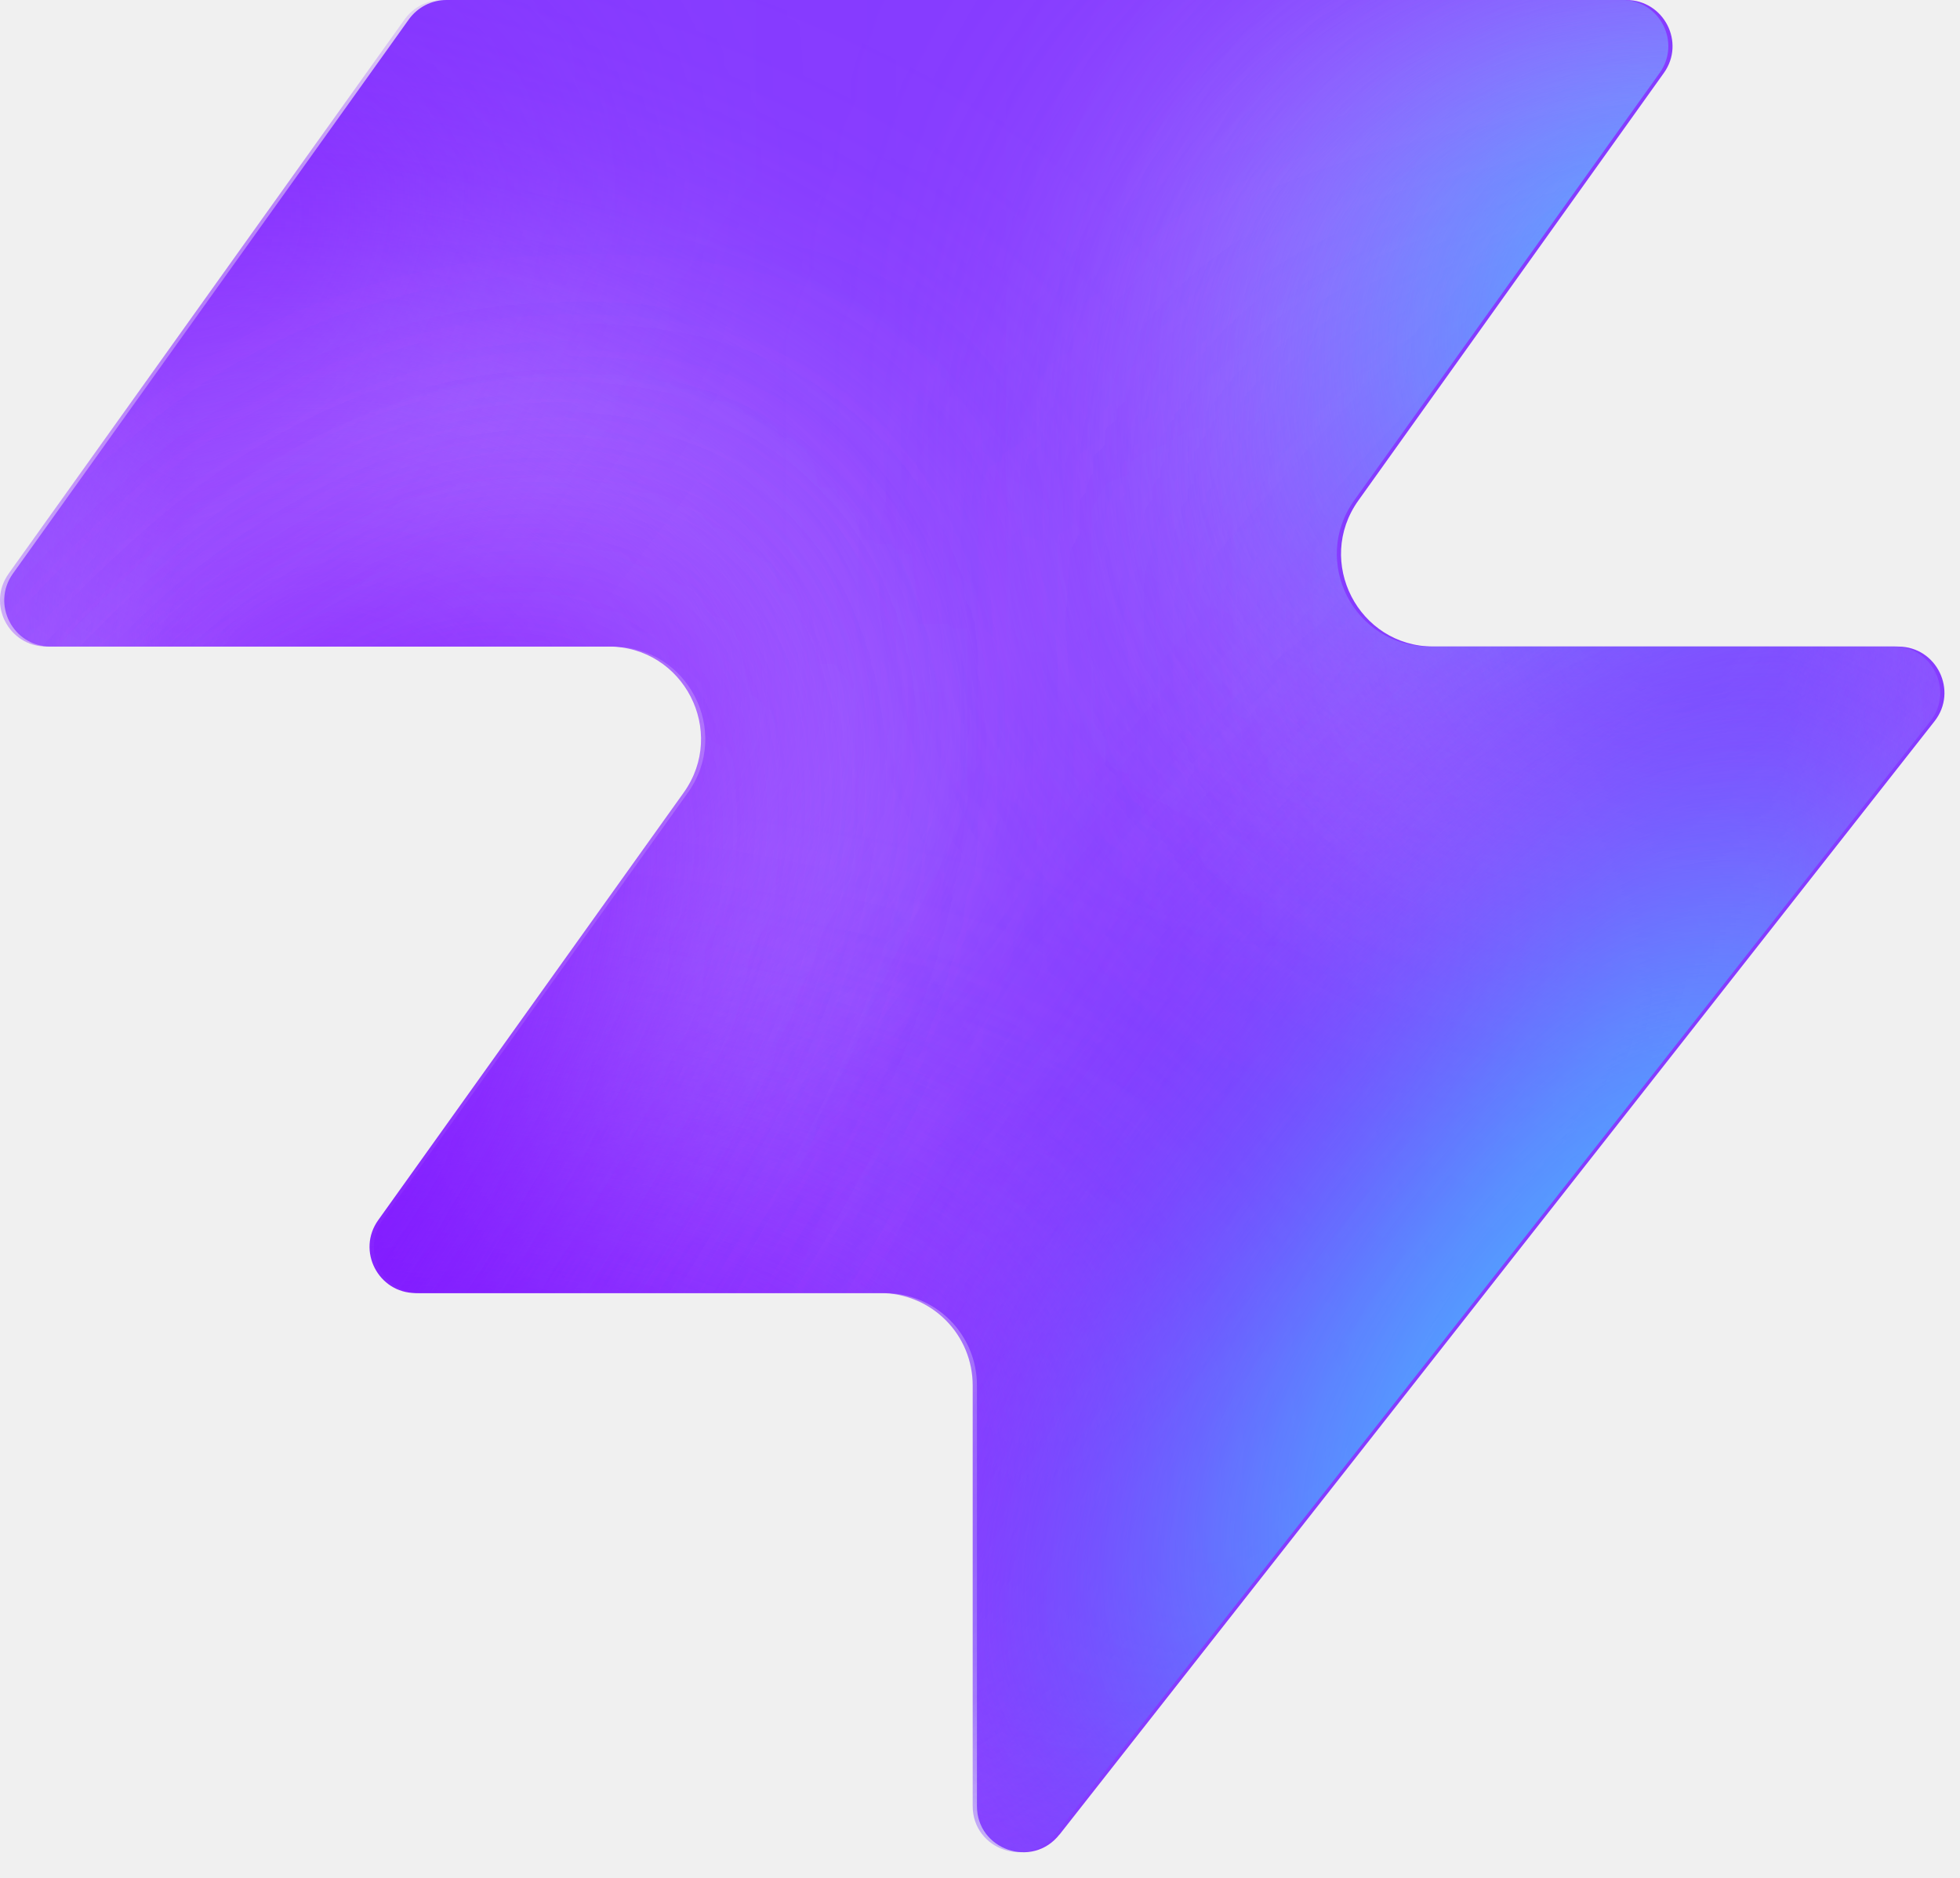
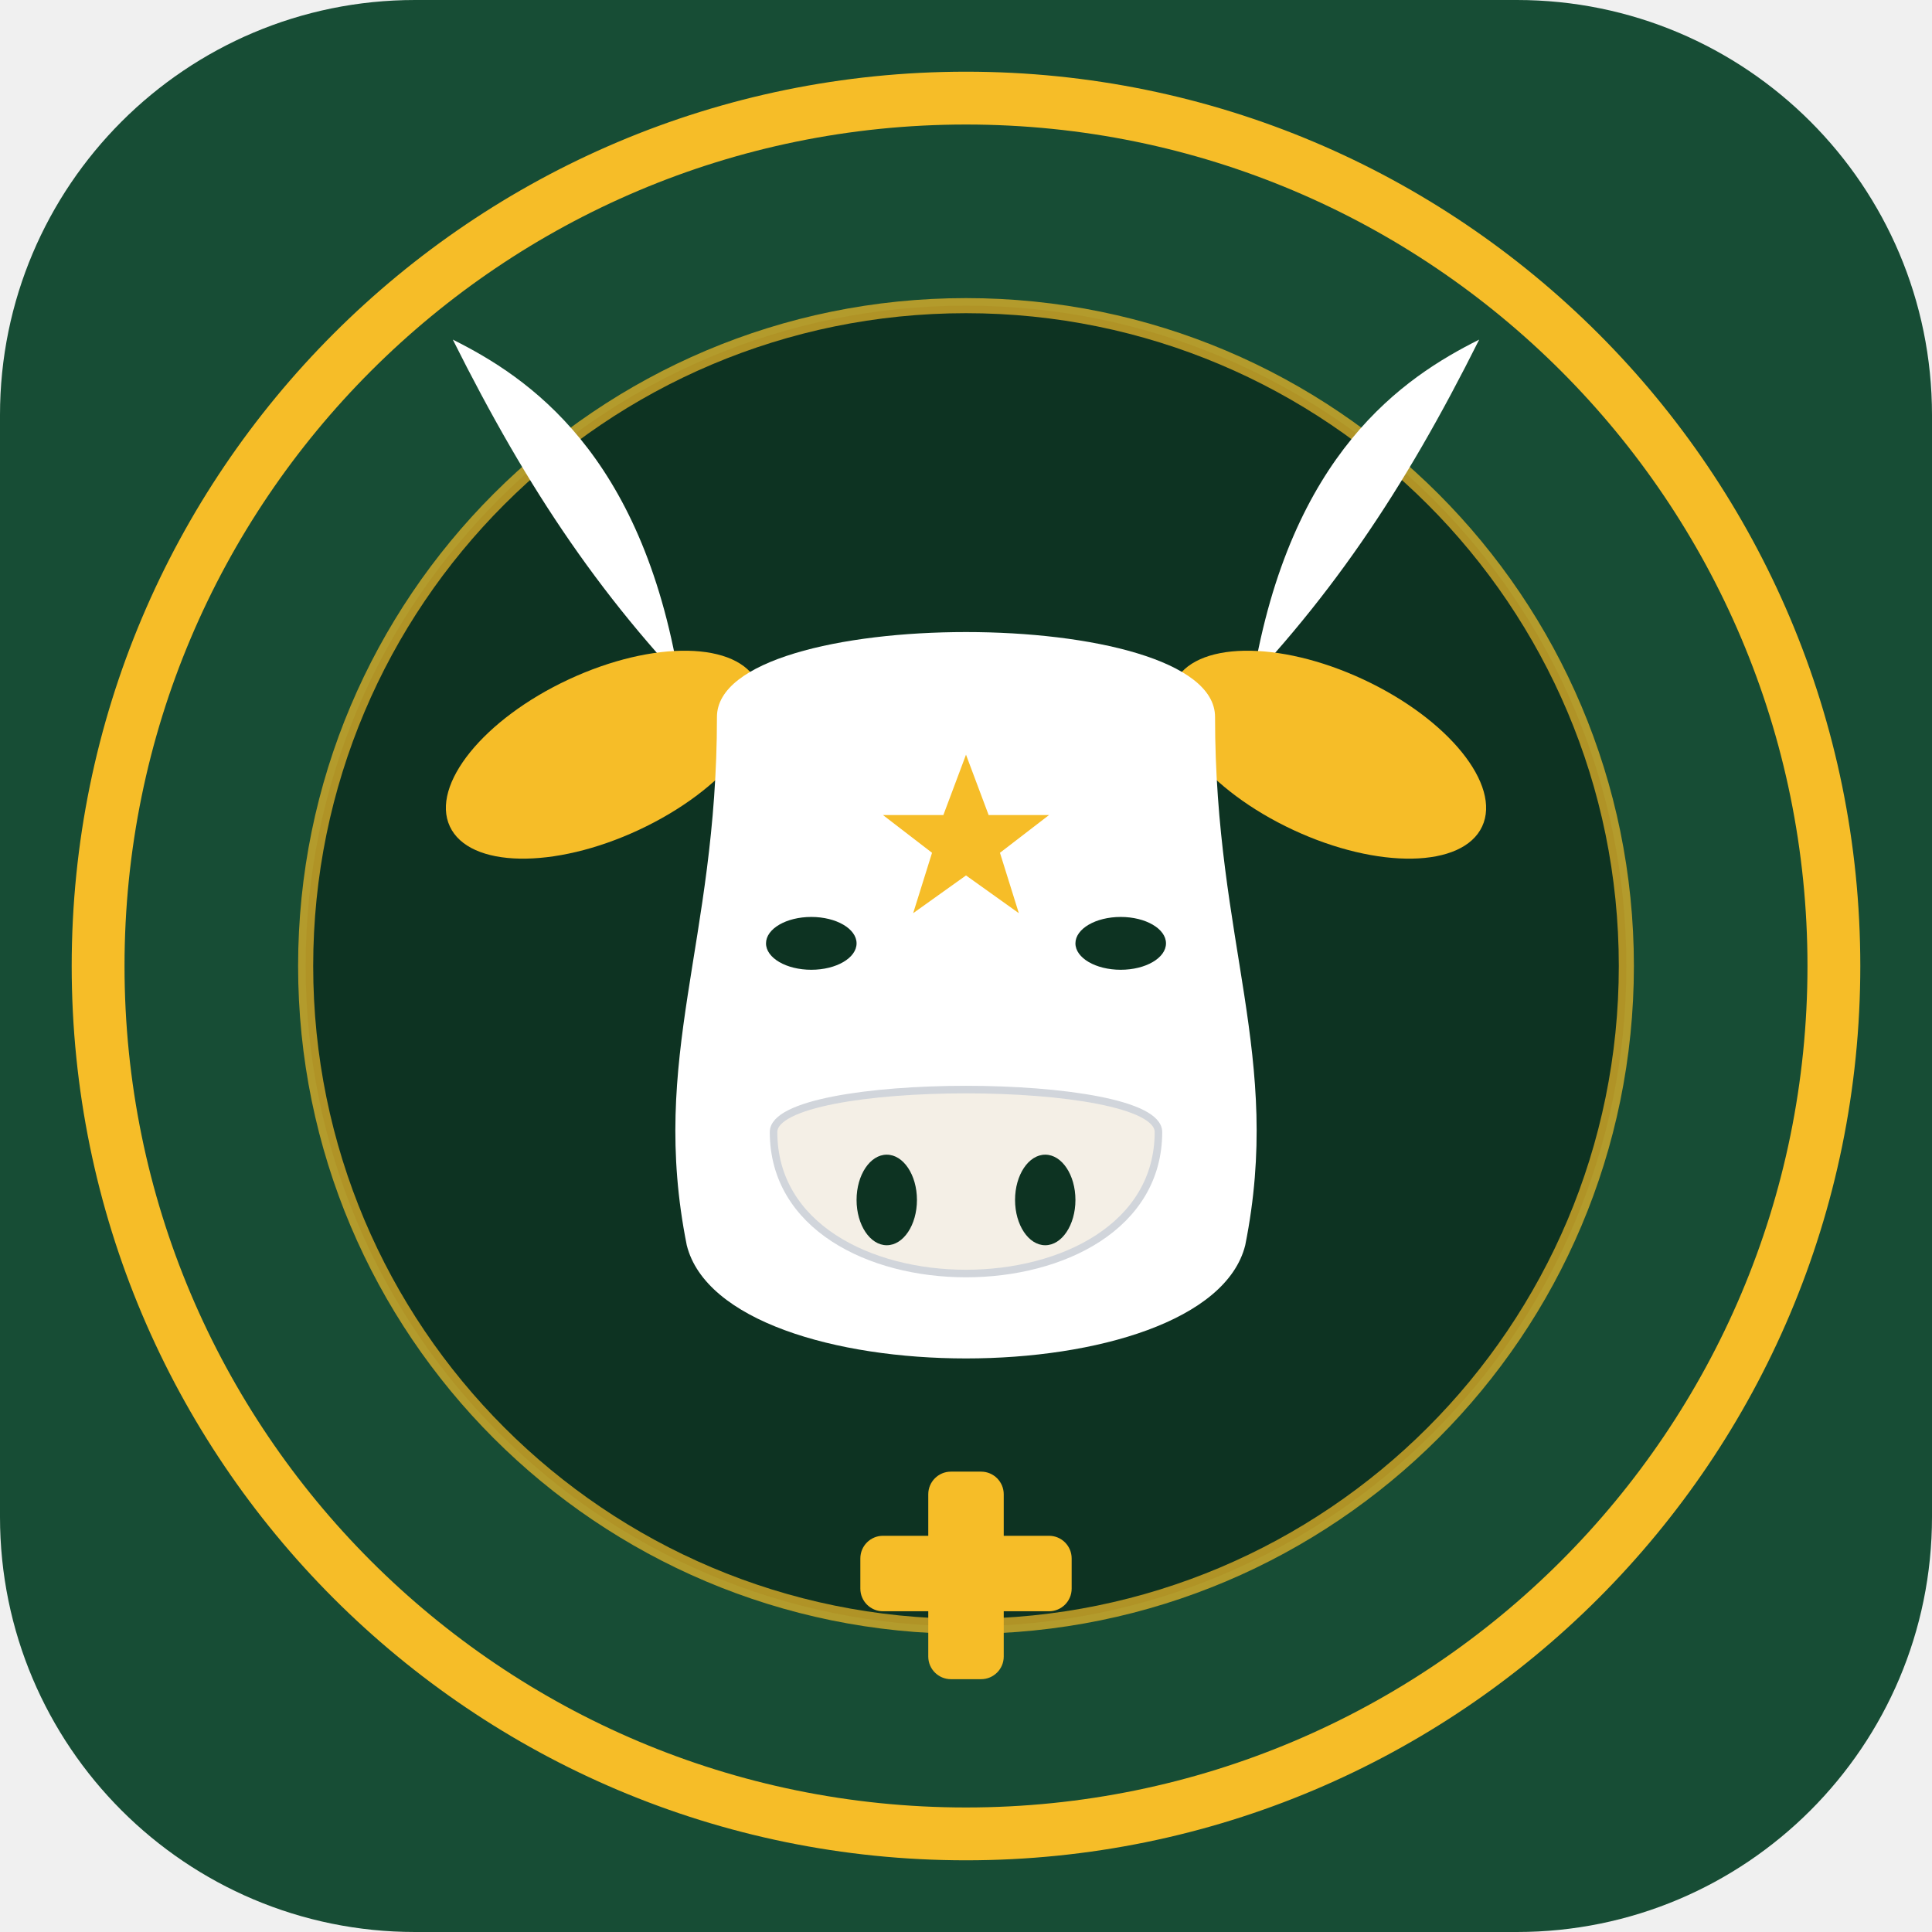
- <svg xmlns="http://www.w3.org/2000/svg" width="48" height="46" fill="none" viewBox="0 0 48 46">
-   <path fill="#863bff" d="M25.946 44.938c-.664.845-2.021.375-2.021-.698V33.937a2.26 2.26 0 0 0-2.262-2.262H10.287c-.92 0-1.456-1.04-.92-1.788l7.48-10.471c1.07-1.497 0-3.578-1.842-3.578H1.237c-.92 0-1.456-1.04-.92-1.788L10.013.474c.214-.297.556-.474.92-.474h28.894c.92 0 1.456 1.04.92 1.788l-7.48 10.471c-1.07 1.498 0 3.579 1.842 3.579h11.377c.943 0 1.473 1.088.89 1.83L25.947 44.94z" style="fill:#863bff;fill:color(display-p3 .525 .23 1);fill-opacity:1" />
-   <mask id="a" width="48" height="46" x="0" y="0" maskUnits="userSpaceOnUse" style="mask-type:alpha">
-     <path fill="#000" d="M25.842 44.938c-.664.844-2.021.375-2.021-.698V33.937a2.26 2.26 0 0 0-2.262-2.262H10.183c-.92 0-1.456-1.04-.92-1.788l7.48-10.471c1.07-1.498 0-3.579-1.842-3.579H1.133c-.92 0-1.456-1.04-.92-1.787L9.91.473c.214-.297.556-.474.92-.474h28.894c.92 0 1.456 1.04.92 1.788l-7.48 10.471c-1.07 1.498 0 3.578 1.842 3.578h11.377c.943 0 1.473 1.088.89 1.832L25.843 44.94z" style="fill:#000;fill-opacity:1" />
-   </mask>
-   <g mask="url(#a)">
-     <g filter="url(#b)">
-       <ellipse cx="5.508" cy="14.704" fill="#ede6ff" rx="5.508" ry="14.704" style="fill:#ede6ff;fill:color(display-p3 .927 .903 1);fill-opacity:1" transform="matrix(.00324 1 1 -.00324 -4.47 31.516)" />
-     </g>
-     <g filter="url(#c)">
-       <ellipse cx="10.399" cy="29.851" fill="#ede6ff" rx="10.399" ry="29.851" style="fill:#ede6ff;fill:color(display-p3 .927 .903 1);fill-opacity:1" transform="matrix(.00324 1 1 -.00324 -39.328 7.883)" />
-     </g>
-     <g filter="url(#d)">
-       <ellipse cx="5.508" cy="30.487" fill="#7e14ff" rx="5.508" ry="30.487" style="fill:#7e14ff;fill:color(display-p3 .492 .077 1);fill-opacity:1" transform="rotate(89.814 -25.913 -14.639)scale(1 -1)" />
-     </g>
-     <g filter="url(#e)">
-       <ellipse cx="5.508" cy="30.599" fill="#7e14ff" rx="5.508" ry="30.599" style="fill:#7e14ff;fill:color(display-p3 .492 .077 1);fill-opacity:1" transform="rotate(89.814 -32.644 -3.334)scale(1 -1)" />
-     </g>
-     <g filter="url(#f)">
-       <ellipse cx="5.508" cy="30.599" fill="#7e14ff" rx="5.508" ry="30.599" style="fill:#7e14ff;fill:color(display-p3 .492 .077 1);fill-opacity:1" transform="matrix(.00324 1 1 -.00324 -34.34 30.47)" />
-     </g>
-     <g filter="url(#g)">
-       <ellipse cx="14.072" cy="22.078" fill="#ede6ff" rx="14.072" ry="22.078" style="fill:#ede6ff;fill:color(display-p3 .927 .903 1);fill-opacity:1" transform="rotate(93.35 24.506 48.493)scale(-1 1)" />
-     </g>
-     <g filter="url(#h)">
-       <ellipse cx="3.47" cy="21.501" fill="#7e14ff" rx="3.47" ry="21.501" style="fill:#7e14ff;fill:color(display-p3 .492 .077 1);fill-opacity:1" transform="rotate(89.009 28.708 47.59)scale(-1 1)" />
-     </g>
-     <g filter="url(#i)">
-       <ellipse cx="3.47" cy="21.501" fill="#7e14ff" rx="3.47" ry="21.501" style="fill:#7e14ff;fill:color(display-p3 .492 .077 1);fill-opacity:1" transform="rotate(89.009 28.708 47.59)scale(-1 1)" />
-     </g>
-     <g filter="url(#j)">
-       <ellipse cx=".387" cy="8.972" fill="#7e14ff" rx="4.407" ry="29.108" style="fill:#7e14ff;fill:color(display-p3 .492 .077 1);fill-opacity:1" transform="rotate(39.51 .387 8.972)" />
-     </g>
-     <g filter="url(#k)">
-       <ellipse cx="47.523" cy="-6.092" fill="#7e14ff" rx="4.407" ry="29.108" style="fill:#7e14ff;fill:color(display-p3 .492 .077 1);fill-opacity:1" transform="rotate(37.892 47.523 -6.092)" />
-     </g>
-     <g filter="url(#l)">
-       <ellipse cx="41.412" cy="6.333" fill="#47bfff" rx="5.971" ry="9.665" style="fill:#47bfff;fill:color(display-p3 .28 .748 1);fill-opacity:1" transform="rotate(37.892 41.412 6.333)" />
-     </g>
-     <g filter="url(#m)">
-       <ellipse cx="-1.879" cy="38.332" fill="#7e14ff" rx="4.407" ry="29.108" style="fill:#7e14ff;fill:color(display-p3 .492 .077 1);fill-opacity:1" transform="rotate(37.892 -1.88 38.332)" />
-     </g>
-     <g filter="url(#n)">
-       <ellipse cx="-1.879" cy="38.332" fill="#7e14ff" rx="4.407" ry="29.108" style="fill:#7e14ff;fill:color(display-p3 .492 .077 1);fill-opacity:1" transform="rotate(37.892 -1.88 38.332)" />
-     </g>
-     <g filter="url(#o)">
-       <ellipse cx="35.651" cy="29.907" fill="#7e14ff" rx="4.407" ry="29.108" style="fill:#7e14ff;fill:color(display-p3 .492 .077 1);fill-opacity:1" transform="rotate(37.892 35.651 29.907)" />
-     </g>
-     <g filter="url(#p)">
-       <ellipse cx="38.418" cy="32.4" fill="#47bfff" rx="5.971" ry="15.297" style="fill:#47bfff;fill:color(display-p3 .28 .748 1);fill-opacity:1" transform="rotate(37.892 38.418 32.4)" />
-     </g>
-   </g>
-   <defs>
-     <filter id="b" width="60.045" height="41.654" x="-19.77" y="16.149" color-interpolation-filters="sRGB" filterUnits="userSpaceOnUse">
-       <feFlood flood-opacity="0" result="BackgroundImageFix" />
-       <feBlend in="SourceGraphic" in2="BackgroundImageFix" result="shape" />
-       <feGaussianBlur result="effect1_foregroundBlur_2002_17158" stdDeviation="7.659" />
-     </filter>
-     <filter id="c" width="90.34" height="51.437" x="-54.613" y="-7.533" color-interpolation-filters="sRGB" filterUnits="userSpaceOnUse">
-       <feFlood flood-opacity="0" result="BackgroundImageFix" />
-       <feBlend in="SourceGraphic" in2="BackgroundImageFix" result="shape" />
-       <feGaussianBlur result="effect1_foregroundBlur_2002_17158" stdDeviation="7.659" />
-     </filter>
-     <filter id="d" width="79.355" height="29.4" x="-49.64" y="2.03" color-interpolation-filters="sRGB" filterUnits="userSpaceOnUse">
-       <feFlood flood-opacity="0" result="BackgroundImageFix" />
-       <feBlend in="SourceGraphic" in2="BackgroundImageFix" result="shape" />
-       <feGaussianBlur result="effect1_foregroundBlur_2002_17158" stdDeviation="4.596" />
-     </filter>
-     <filter id="e" width="79.579" height="29.4" x="-45.045" y="20.029" color-interpolation-filters="sRGB" filterUnits="userSpaceOnUse">
-       <feFlood flood-opacity="0" result="BackgroundImageFix" />
-       <feBlend in="SourceGraphic" in2="BackgroundImageFix" result="shape" />
-       <feGaussianBlur result="effect1_foregroundBlur_2002_17158" stdDeviation="4.596" />
-     </filter>
-     <filter id="f" width="79.579" height="29.4" x="-43.513" y="21.178" color-interpolation-filters="sRGB" filterUnits="userSpaceOnUse">
-       <feFlood flood-opacity="0" result="BackgroundImageFix" />
-       <feBlend in="SourceGraphic" in2="BackgroundImageFix" result="shape" />
-       <feGaussianBlur result="effect1_foregroundBlur_2002_17158" stdDeviation="4.596" />
-     </filter>
-     <filter id="g" width="74.749" height="58.852" x="15.756" y="-17.901" color-interpolation-filters="sRGB" filterUnits="userSpaceOnUse">
-       <feFlood flood-opacity="0" result="BackgroundImageFix" />
-       <feBlend in="SourceGraphic" in2="BackgroundImageFix" result="shape" />
-       <feGaussianBlur result="effect1_foregroundBlur_2002_17158" stdDeviation="7.659" />
-     </filter>
-     <filter id="h" width="61.377" height="25.362" x="23.548" y="2.284" color-interpolation-filters="sRGB" filterUnits="userSpaceOnUse">
-       <feFlood flood-opacity="0" result="BackgroundImageFix" />
-       <feBlend in="SourceGraphic" in2="BackgroundImageFix" result="shape" />
-       <feGaussianBlur result="effect1_foregroundBlur_2002_17158" stdDeviation="4.596" />
-     </filter>
-     <filter id="i" width="61.377" height="25.362" x="23.548" y="2.284" color-interpolation-filters="sRGB" filterUnits="userSpaceOnUse">
-       <feFlood flood-opacity="0" result="BackgroundImageFix" />
-       <feBlend in="SourceGraphic" in2="BackgroundImageFix" result="shape" />
-       <feGaussianBlur result="effect1_foregroundBlur_2002_17158" stdDeviation="4.596" />
-     </filter>
-     <filter id="j" width="56.045" height="63.649" x="-27.636" y="-22.853" color-interpolation-filters="sRGB" filterUnits="userSpaceOnUse">
-       <feFlood flood-opacity="0" result="BackgroundImageFix" />
-       <feBlend in="SourceGraphic" in2="BackgroundImageFix" result="shape" />
-       <feGaussianBlur result="effect1_foregroundBlur_2002_17158" stdDeviation="4.596" />
-     </filter>
-     <filter id="k" width="54.814" height="64.646" x="20.116" y="-38.415" color-interpolation-filters="sRGB" filterUnits="userSpaceOnUse">
-       <feFlood flood-opacity="0" result="BackgroundImageFix" />
-       <feBlend in="SourceGraphic" in2="BackgroundImageFix" result="shape" />
-       <feGaussianBlur result="effect1_foregroundBlur_2002_17158" stdDeviation="4.596" />
-     </filter>
-     <filter id="l" width="33.541" height="35.313" x="24.641" y="-11.323" color-interpolation-filters="sRGB" filterUnits="userSpaceOnUse">
-       <feFlood flood-opacity="0" result="BackgroundImageFix" />
-       <feBlend in="SourceGraphic" in2="BackgroundImageFix" result="shape" />
-       <feGaussianBlur result="effect1_foregroundBlur_2002_17158" stdDeviation="4.596" />
-     </filter>
-     <filter id="m" width="54.814" height="64.646" x="-29.286" y="6.009" color-interpolation-filters="sRGB" filterUnits="userSpaceOnUse">
-       <feFlood flood-opacity="0" result="BackgroundImageFix" />
-       <feBlend in="SourceGraphic" in2="BackgroundImageFix" result="shape" />
-       <feGaussianBlur result="effect1_foregroundBlur_2002_17158" stdDeviation="4.596" />
-     </filter>
-     <filter id="n" width="54.814" height="64.646" x="-29.286" y="6.009" color-interpolation-filters="sRGB" filterUnits="userSpaceOnUse">
-       <feFlood flood-opacity="0" result="BackgroundImageFix" />
-       <feBlend in="SourceGraphic" in2="BackgroundImageFix" result="shape" />
-       <feGaussianBlur result="effect1_foregroundBlur_2002_17158" stdDeviation="4.596" />
-     </filter>
-     <filter id="o" width="54.814" height="64.646" x="8.244" y="-2.416" color-interpolation-filters="sRGB" filterUnits="userSpaceOnUse">
-       <feFlood flood-opacity="0" result="BackgroundImageFix" />
-       <feBlend in="SourceGraphic" in2="BackgroundImageFix" result="shape" />
-       <feGaussianBlur result="effect1_foregroundBlur_2002_17158" stdDeviation="4.596" />
-     </filter>
-     <filter id="p" width="39.409" height="43.623" x="18.713" y="10.588" color-interpolation-filters="sRGB" filterUnits="userSpaceOnUse">
-       <feFlood flood-opacity="0" result="BackgroundImageFix" />
-       <feBlend in="SourceGraphic" in2="BackgroundImageFix" result="shape" />
-       <feGaussianBlur result="effect1_foregroundBlur_2002_17158" stdDeviation="4.596" />
-     </filter>
-   </defs>
+ <svg xmlns="http://www.w3.org/2000/svg" viewBox="0 0 512 512" width="100%" height="100%">
+   <rect width="512" height="512" rx="110" fill="#174D35" />
+   <circle cx="256" cy="256" r="230" fill="none" stroke="#F6BD28" stroke-width="14" />
+   <circle cx="256" cy="256" r="175" fill="#0D3322" stroke="#F6BD28" stroke-width="4" stroke-opacity="0.7" />
+   <path d="M 180 180 C 170 120, 140 100, 120 90 C 140 130, 160 160, 190 190 Z" fill="#FFFFFF" />
+   <path d="M 332 180 C 342 120, 372 100, 392 90 C 372 130, 352 160, 322 190 Z" fill="#FFFFFF" />
+   <ellipse cx="160" cy="200" rx="45" ry="22" transform="rotate(-25 160 200)" fill="#F6BD28" />
+   <ellipse cx="352" cy="200" rx="45" ry="22" transform="rotate(25 352 200)" fill="#F6BD28" />
+   <path d="M 190 190 C 190 160, 322 160, 322 190 C 322 250, 340 280, 330 330 C 320 370, 192 370, 182 330 C 172 280, 190 250, 190 190 Z" fill="#FFFFFF" />
+   <polygon points="256,200 262,216 278,216 265,226 270,242 256,232 242,242 247,226 234,216 250,216" fill="#F6BD28" />
+   <ellipse cx="215" cy="250" rx="12" ry="7" fill="#0D3322" />
+   <ellipse cx="297" cy="250" rx="12" ry="7" fill="#0D3322" />
+   <path d="M 205 300 C 205 285, 307 285, 307 300 C 307 350, 205 350, 205 300 Z" fill="#F4EFE6" stroke="#D1D5DB" stroke-width="2" />
+   <ellipse cx="235" cy="318" rx="8" ry="12" fill="#0D3322" />
+   <ellipse cx="277" cy="318" rx="8" ry="12" fill="#0D3322" />
+   <rect x="246" y="390" width="20" height="55" rx="6" fill="#F6BD28" />
+   <rect x="228" y="407" width="56" height="20" rx="6" fill="#F6BD28" />
</svg>
